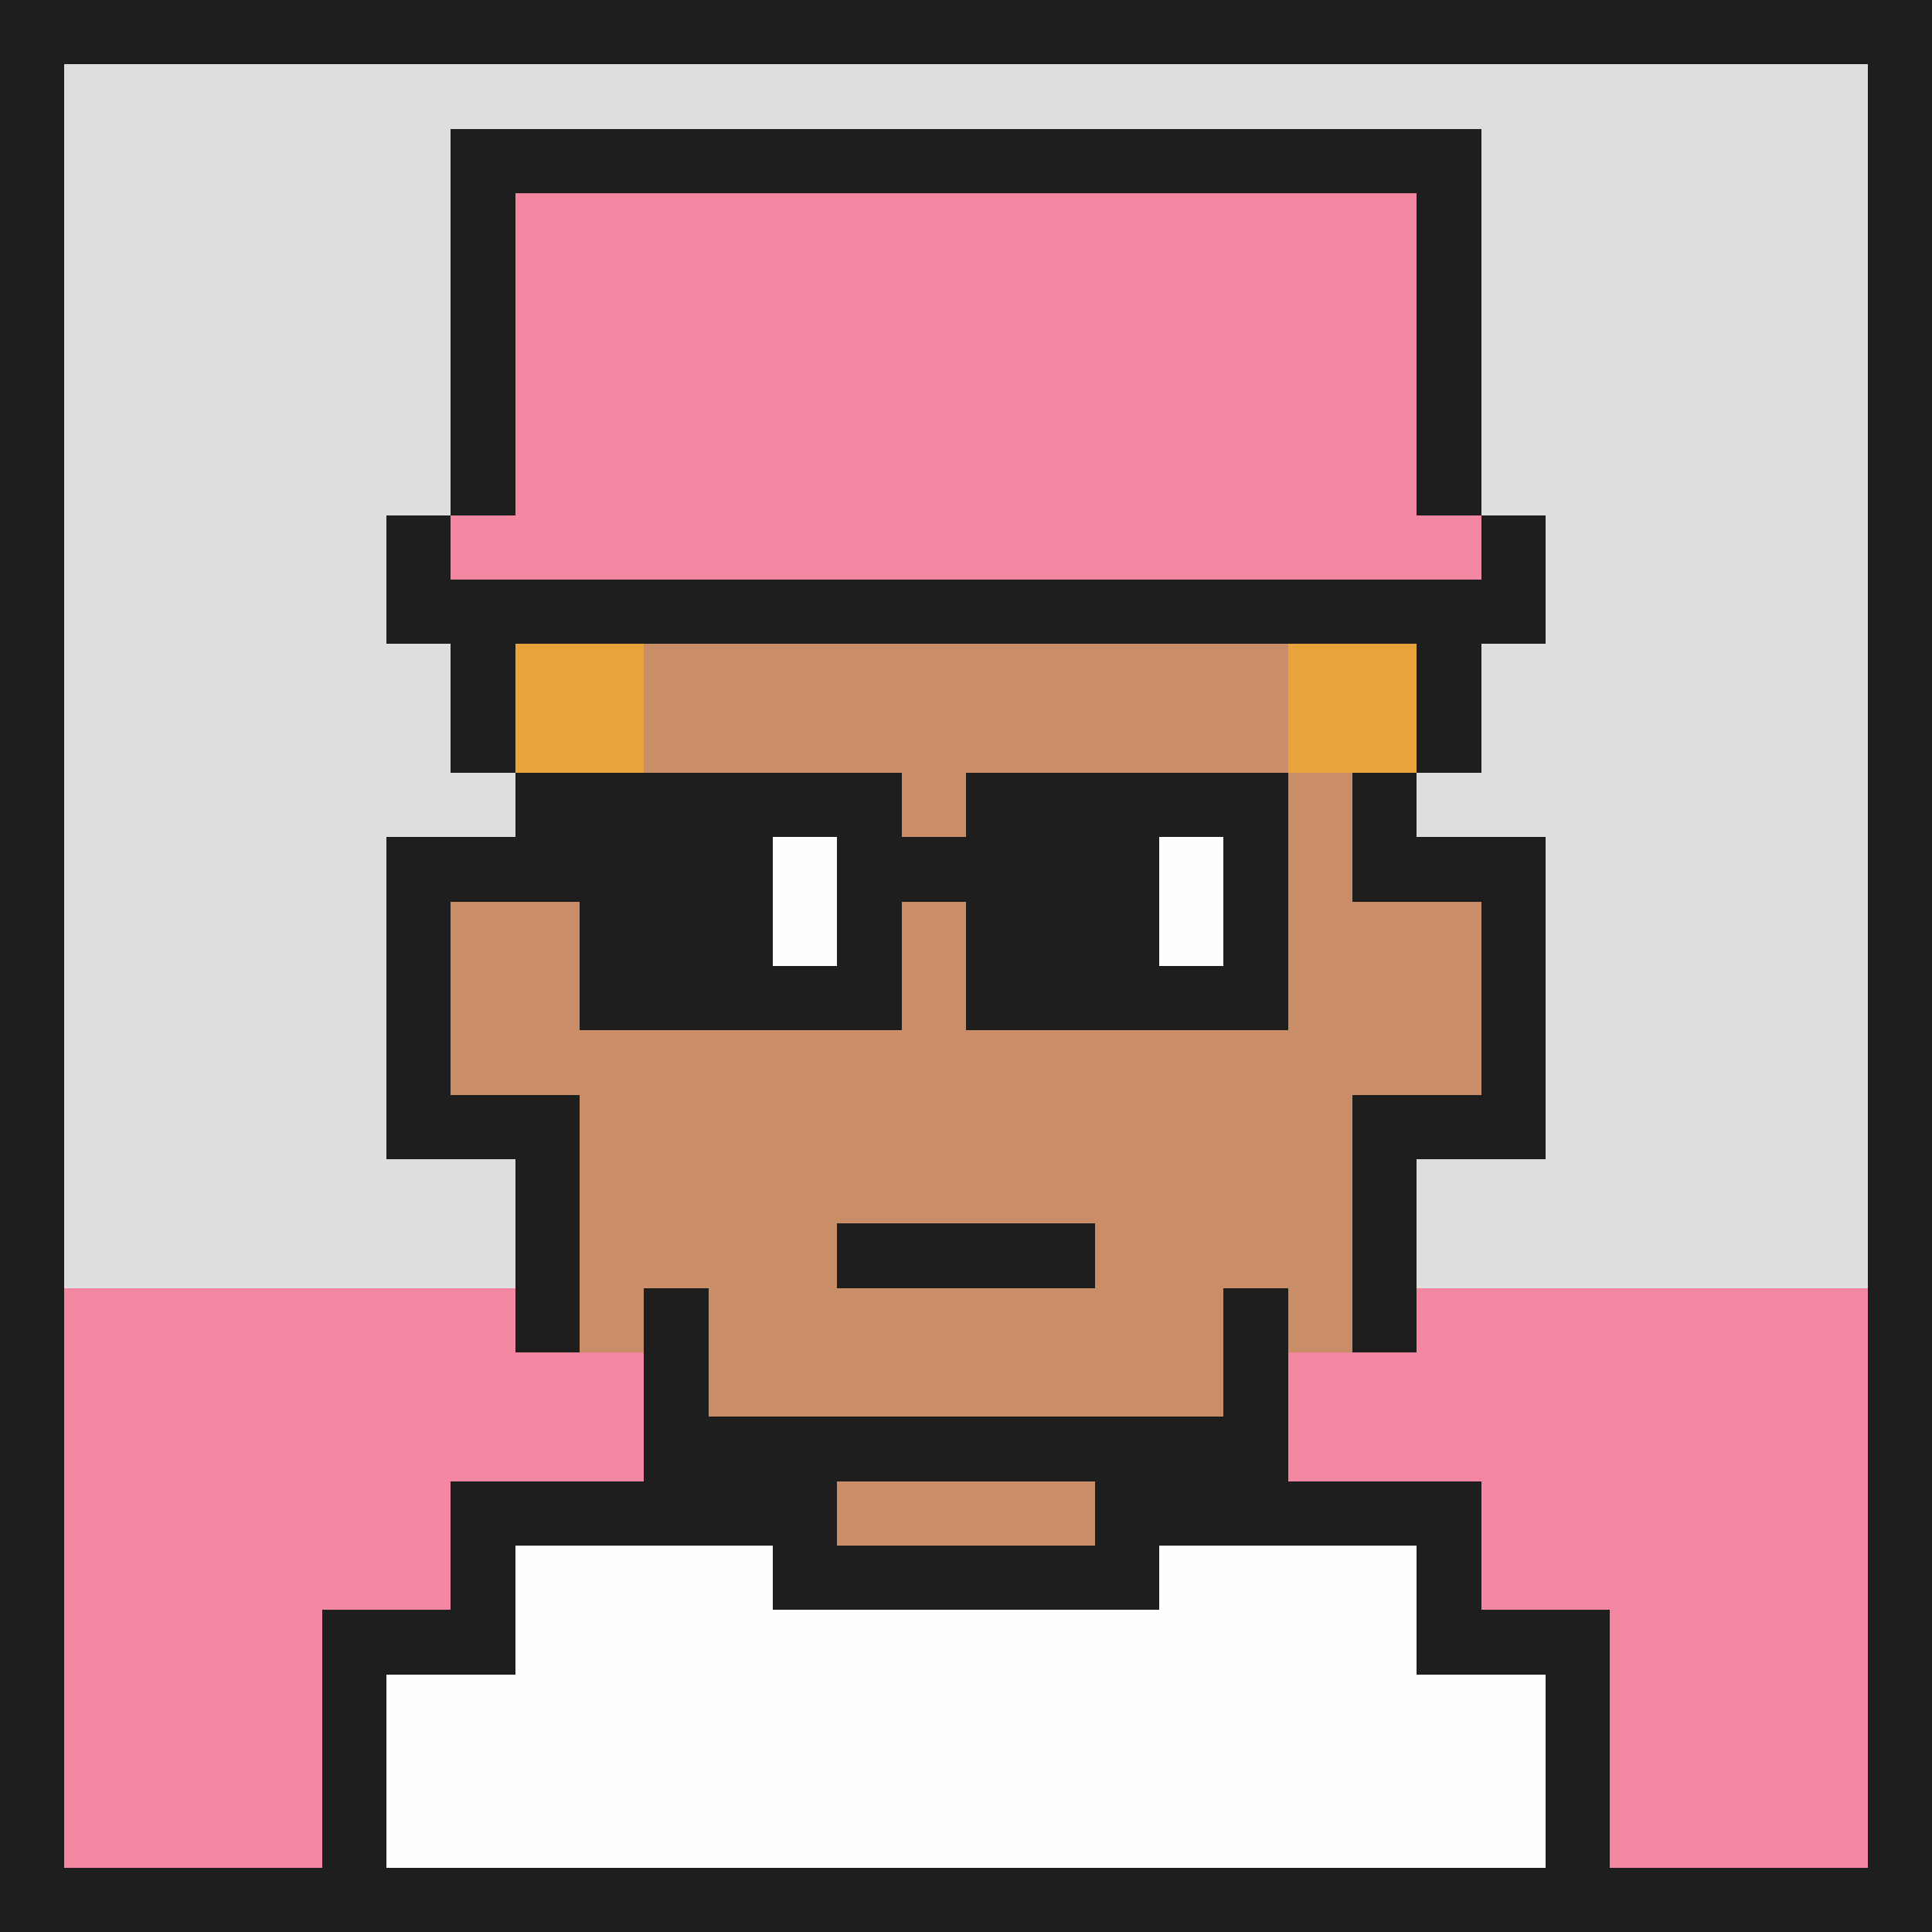
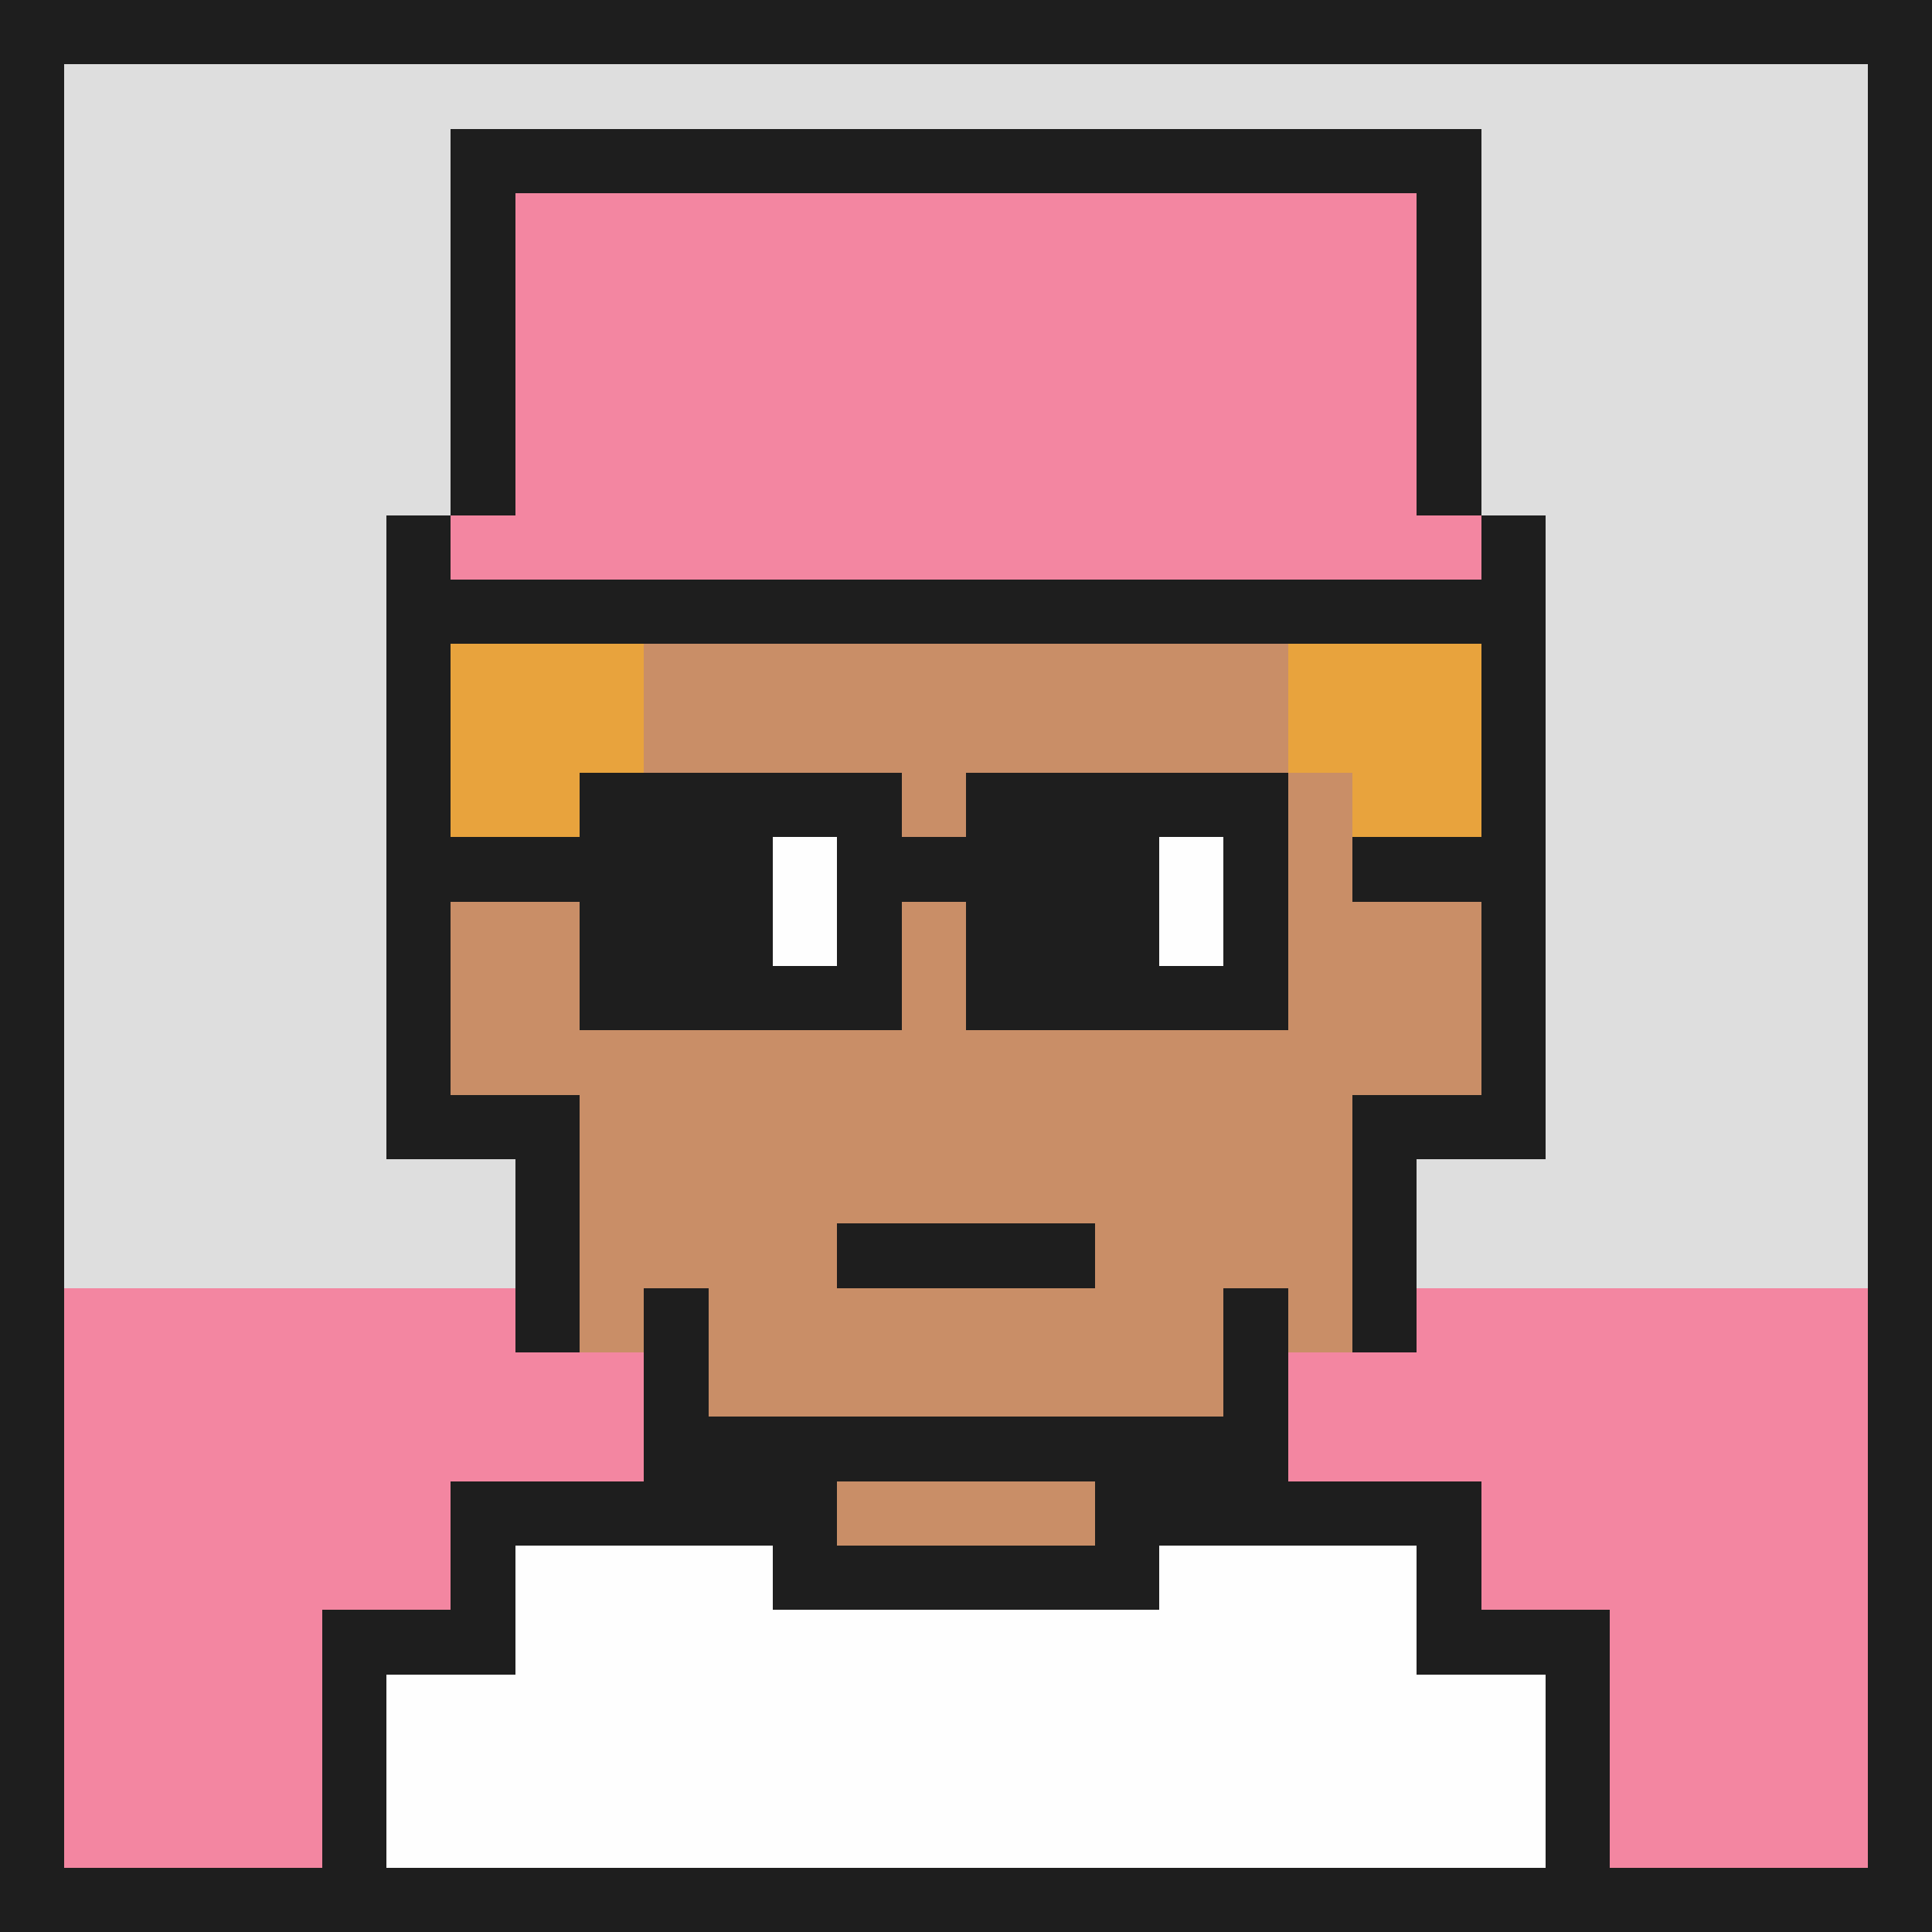
<svg xmlns="http://www.w3.org/2000/svg" viewBox="0 0 120 120" role="img" shape-rendering="crispEdges">
  <path fill="#1E1E1E" d="M0 0h120v4h-120zM0 4h120v4h-120zM0 8h120v4h-120zM0 12h120v4h-120zM0 16h120v4h-120zM0 20h120v4h-120zM0 24h120v4h-120zM0 28h120v4h-120zM0 32h120v4h-120zM0 36h120v4h-120zM0 40h120v4h-120zM0 44h120v4h-120zM0 48h120v4h-120zM0 52h120v4h-120zM0 56h120v4h-120zM0 60h120v4h-120zM0 64h120v4h-120zM0 68h120v4h-120zM0 72h120v4h-120zM0 76h120v4h-120zM0 80h120v4h-120zM0 84h120v4h-120zM0 88h120v4h-120zM0 92h120v4h-120zM0 96h120v4h-120zM0 100h120v4h-120zM0 104h120v4h-120zM0 108h120v4h-120zM0 112h120v4h-120zM0 116h120v4h-120z" />
-   <path fill="#DEDEDE" d="M4 4h112v4h-112zM4 8h24v4h-24zM92 8h24v4h-24zM4 12h24v4h-24zM92 12h24v4h-24zM4 16h24v4h-24zM92 16h24v4h-24zM4 20h24v4h-24zM92 20h24v4h-24zM4 24h24v4h-24zM92 24h24v4h-24zM4 28h24v4h-24zM92 28h24v4h-24zM4 32h20v4h-20zM96 32h20v4h-20zM4 36h20v4h-20zM96 36h20v4h-20zM4 40h24v4h-24zM92 40h24v4h-24zM4 44h24v4h-24zM92 44h24v4h-24zM4 48h28v4h-28zM88 48h28v4h-28zM4 52h20v4h-20zM96 52h20v4h-20zM4 56h20v4h-20zM96 56h20v4h-20zM4 60h20v4h-20zM96 60h20v4h-20zM4 64h20v4h-20zM96 64h20v4h-20zM4 68h20v4h-20zM96 68h20v4h-20zM4 72h28v4h-28zM88 72h28v4h-28zM4 76h28v4h-28zM88 76h28v4h-28z" />
+   <path fill="#DEDEDE" d="M4 4h112v4h-112zM4 8h24v4h-24zM92 8h24v4h-24zM4 12h24v4h-24zM92 12h24v4h-24zM4 16h24v4h-24zM92 16h24v4h-24zM4 20h24v4h-24zM92 20h24v4h-24zM4 24h24v4h-24zM92 24h24v4h-24zM4 28h24v4h-24zM92 28h24v4h-24zM4 32h20v4h-20zM96 32h20v4h-20zM4 36h20v4h-20zM96 36h20v4h-20zM4 40h20v4h-20zM96 40h20v4h-20zM4 44h20v4h-20zM96 44h20v4h-20zM4 48h20v4h-20zM96 48h20v4h-20zM4 52h20v4h-20zM96 52h20v4h-20zM4 56h20v4h-20zM96 56h20v4h-20zM4 60h20v4h-20zM96 60h20v4h-20zM4 64h20v4h-20zM96 64h20v4h-20zM4 68h20v4h-20zM96 68h20v4h-20zM4 72h28v4h-28zM88 72h28v4h-28zM4 76h28v4h-28zM88 76h28v4h-28z" />
+   <path fill="#E8A33D" d="M28 40h64v4h-64zM28 44h64v4h-64zM28 48h8v4h-8zM84 48h8v4h-8z" />
+   <path fill="#FEFEFE" d="M48 52h4v4h-4zM72 52h4v4h-4zM48 56h4v4h-4zM72 56h4v4h-4zM32 96h16v4h-16zM72 96h16v4h-16zM32 100h56v4h-56zM24 104h72v4h-72zM24 108h72v4h-72zM24 112h72v4h-72z" />
+   <path fill="#C98E67" d="M40 40h40v4h-40zM40 44h40v4h-40zM56 48h4v4h-4zM80 48h4v4h-4zM80 52h4v4h-4zM28 56h8v4h-8zM56 56h4v4h-4zM80 56h12v4h-12zM28 60h8v4h-8zM56 60h4v4h-4zM80 60h12v4h-12zM28 64h64v4h-64zM36 68h48v4h-48zM36 72h48v4h-48zM36 76h16v4h-16zM68 76h16v4h-16zM36 80h4v4h-4zM44 80h32v4h-32zM80 80h4v4h-4zM44 84h32v4h-32zM52 92h16v4h-16z" />
  <path fill="#F386A1" d="M32 12h56v4h-56zM32 16h56v4h-56zM32 20h56v4h-56zM32 24h56v4h-56zM32 28h56v4h-56zM28 32h64v4h-64zM4 80h28v4h-28zM88 80h28v4h-28zM4 84h36v4h-36zM80 84h36v4h-36zM4 88h36v4h-36zM80 88h36v4h-36zM4 92h24v4h-24zM92 92h24v4h-24zM4 96h24v4h-24zM92 96h24v4h-24zM4 100h16v4h-16zM100 100h16v4h-16zM4 104h16v4h-16zM100 104h16v4h-16zM4 108h16v4h-16zM100 108h16v4h-16zM4 112h16v4h-16zM100 112h16v4h-16z" />
-   <path fill="#E8A33D" d="M32 40h56v4h-56zM32 44h56v4h-56z" />
-   <path fill="#C98E67" d="M40 40h40v4h-40zM40 44h40v4h-40zM56 48h4v4h-4zM80 48h4v4h-4zM80 52h4v4h-4zM28 56h8v4h-8zM56 56h4v4h-4zM80 56h12v4h-12zM28 60h8v4h-8zM56 60h4v4h-4zM80 60h12v4h-12zM28 64h64v4h-64zM36 68h48v4h-48zM36 72h48v4h-48zM36 76h16v4h-16zM68 76h16v4h-16zM36 80h4v4h-4zM44 80h32v4h-32zM80 80h4v4h-4zM44 84h32v4h-32zM52 92h16v4h-16z" />
-   <path fill="#FEFEFE" d="M48 52h4v4h-4zM72 52h4v4h-4zM48 56h4v4h-4zM72 56h4v4h-4zM32 96h16v4h-16zM72 96h16v4h-16zM32 100h56v4h-56zM24 104h72v4h-72zM24 108h72v4h-72zM24 112h72v4h-72z" />
</svg>
